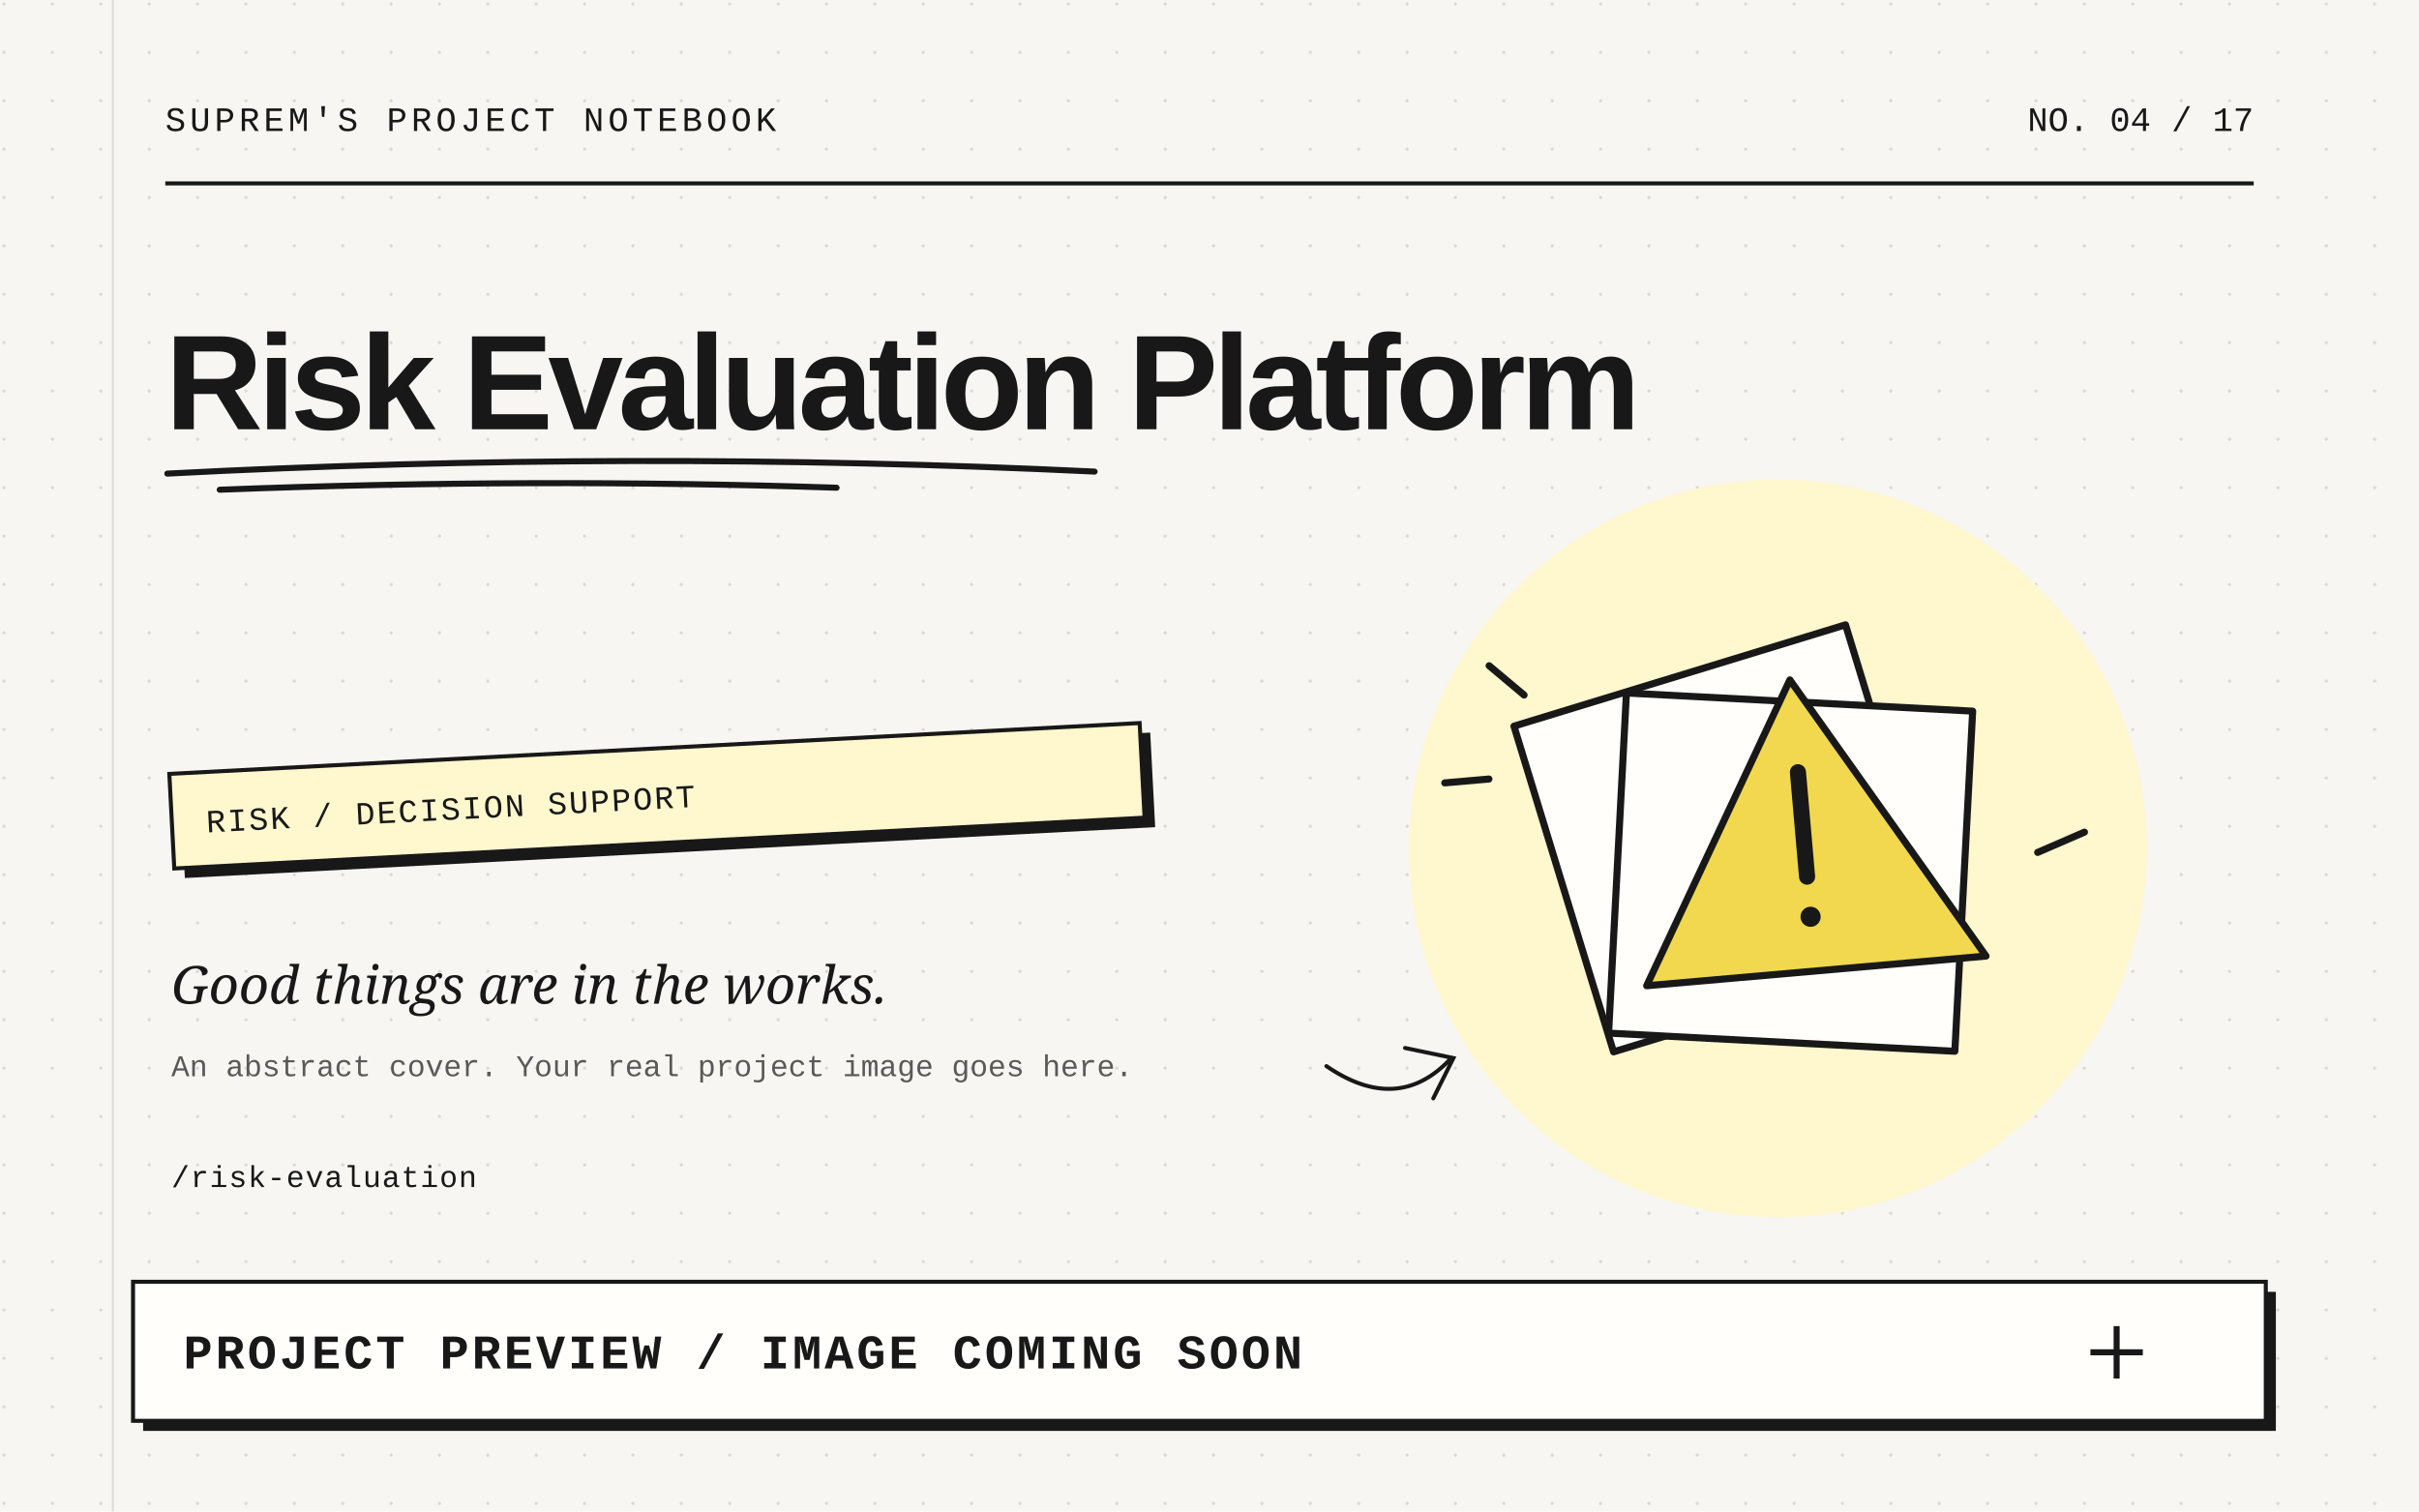
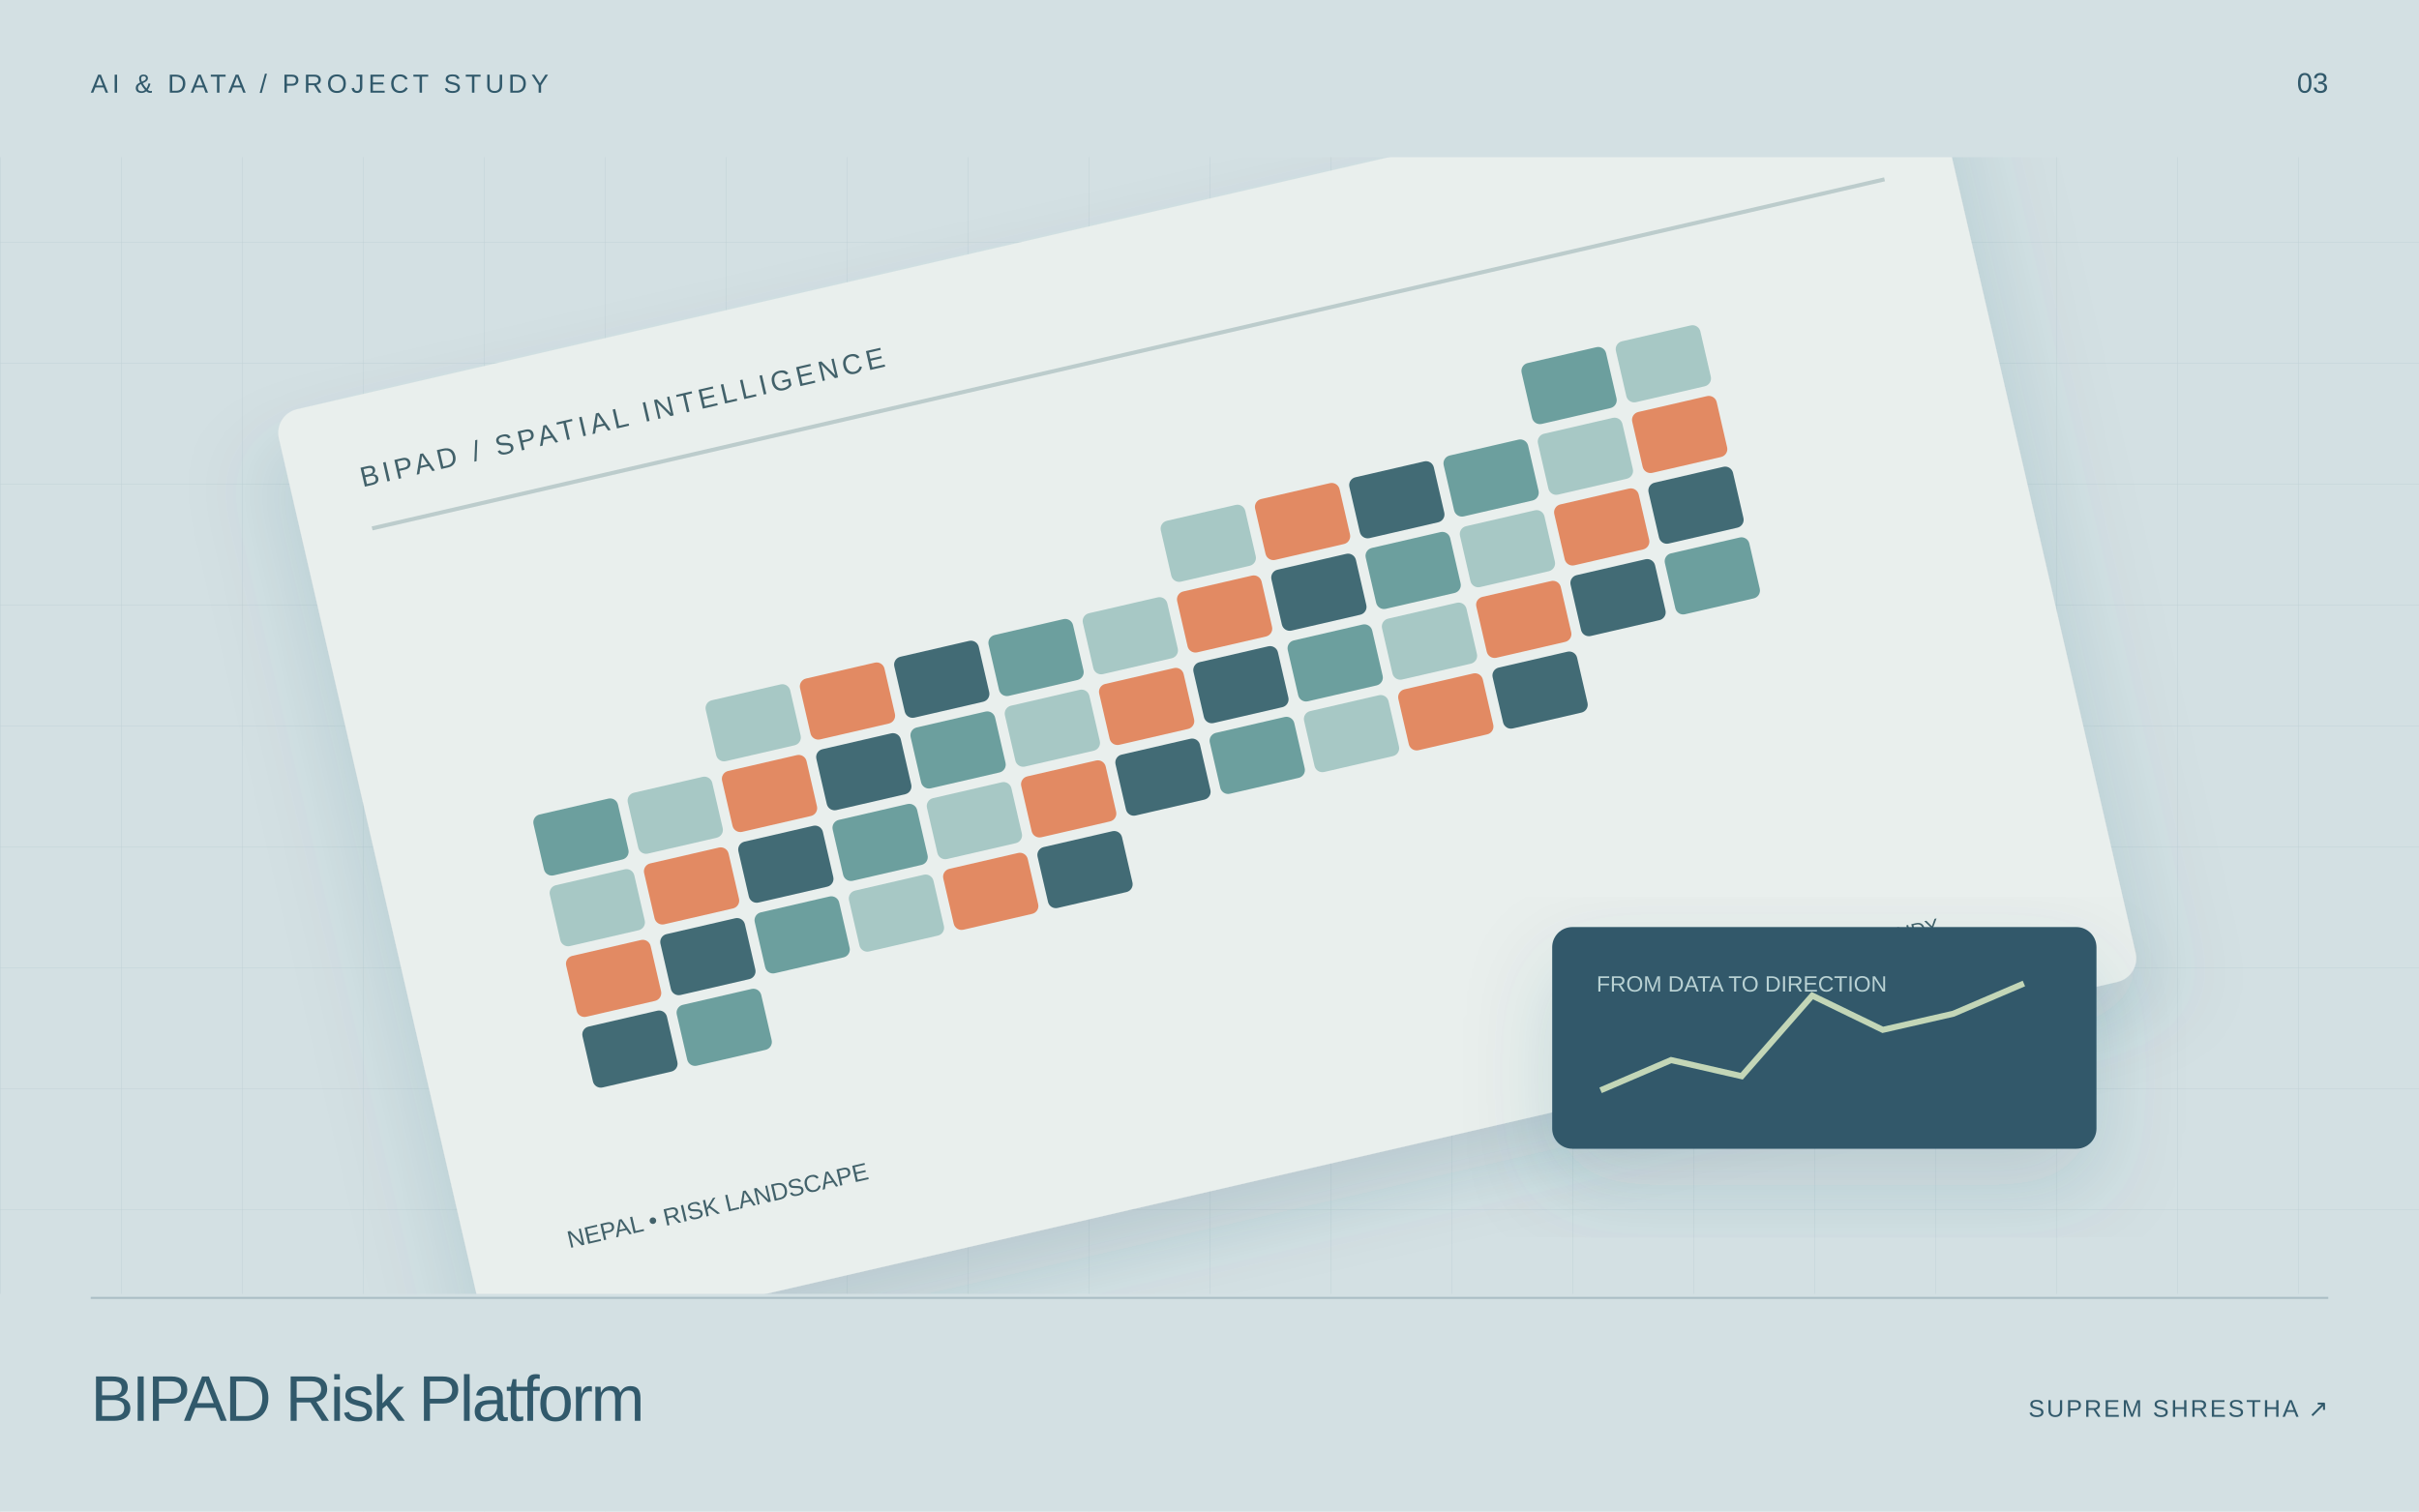
- <svg xmlns="http://www.w3.org/2000/svg" width="1200" height="750" viewBox="0 0 1200 750" role="img" aria-labelledby="title description">
+ <svg xmlns="http://www.w3.org/2000/svg" width="1200" height="750" viewBox="0 0 1200 750" role="img" aria-labelledby="title desc">
  <defs>
-     <pattern id="paper-dots" width="24" height="24" patternUnits="userSpaceOnUse">
-       <circle cx="2" cy="2" r="0.8" fill="#181818" opacity="0.13" />
+     <filter id="shadow" x="-30%" y="-30%" width="160%" height="170%">
+       <feDropShadow dx="0" dy="18" stdDeviation="22" flood-color="#31596b" flood-opacity=".16" />
+     </filter>
+     <pattern id="grid" width="60" height="60" patternUnits="userSpaceOnUse">
+       <path d="M60 0H0V60" fill="none" stroke="#31596b" stroke-width=".6" opacity=".09" />
    </pattern>
  </defs>
-   <rect width="1200" height="750" fill="#f7f6f2" />
-   <rect width="1200" height="750" fill="url(#paper-dots)" />
-   <path d="M56 0v750" fill="none" stroke="#181818" stroke-width="1" opacity="0.12" />
-   <g fill="#181818" font-family="Arial, Helvetica, sans-serif">
-     <text x="82" y="65" font-family="Courier New, monospace" font-size="17" letter-spacing="2">SUPREM'S PROJECT NOTEBOOK</text>
-     <text x="1118" y="65" text-anchor="end" font-family="Courier New, monospace" font-size="17">NO. 04 / 17</text>
-     <path d="M82 91h1036" fill="none" stroke="#181818" stroke-width="2" />
-     <text font-size="67" font-weight="700" letter-spacing="-2.5">
-       <tspan x="82" y="213">Risk Evaluation Platform</tspan>
-     </text>
-     <path d="M83 235q230-12 460-1m-434 9q155-6 306-1" fill="none" stroke="#181818" stroke-width="3" stroke-linecap="round" />
-     <g transform="translate(84 384) rotate(-3)">
-       <rect x="5" y="5" width="482" height="47" fill="#181818" />
-       <rect width="482" height="47" fill="#fff7ce" stroke="#181818" stroke-width="2" />
-       <text x="17" y="30" font-family="Courier New, monospace" font-size="16" letter-spacing="1">RISK / DECISION SUPPORT</text>
-     </g>
-     <text x="85" y="498" font-family="Georgia, serif" font-size="26" font-style="italic">Good things are in the works.</text>
-     <text x="85" y="534" font-family="Courier New, monospace" font-size="15" fill="#595959">An abstract cover. Your real project image goes here.</text>
-     <text x="85" y="589" font-family="Courier New, monospace" font-size="15" letter-spacing="0.5">/risk-evaluation</text>
+   <rect x="0" y="0" width="1200" height="750" rx="0" fill="#d3e0e3" />
+   <rect x="0" y="0" width="1200" height="750" rx="0" fill="url(#grid)" />
+   <g transform="rotate(-13 600 350)">
+     <rect x="180" y="105" width="840" height="480" rx="12" fill="#e9efed" filter="url(#shadow)" />
+     <line x1="215" y1="171" x2="985" y2="171" stroke="#bccccc" stroke-width="2" />
+     <text x="215" y="150" font-family="Arial,sans-serif" font-size="14" fill="#42616a" letter-spacing="2">BIPAD / SPATIAL INTELLIGENCE</text>
+     <rect x="788" y="220" width="43" height="31" rx="4" fill="#6c9f9e" />
+     <rect x="836" y="220" width="43" height="31" rx="4" fill="#a7c8c5" />
+     <rect x="596" y="256" width="43" height="31" rx="4" fill="#a7c8c5" />
+     <rect x="644" y="256" width="43" height="31" rx="4" fill="#e28a63" />
+     <rect x="692" y="256" width="43" height="31" rx="4" fill="#426b75" />
+     <rect x="740" y="256" width="43" height="31" rx="4" fill="#6c9f9e" />
+     <rect x="788" y="256" width="43" height="31" rx="4" fill="#a7c8c5" />
+     <rect x="836" y="256" width="43" height="31" rx="4" fill="#e28a63" />
+     <rect x="356" y="292" width="43" height="31" rx="4" fill="#a7c8c5" />
+     <rect x="404" y="292" width="43" height="31" rx="4" fill="#e28a63" />
+     <rect x="452" y="292" width="43" height="31" rx="4" fill="#426b75" />
+     <rect x="500" y="292" width="43" height="31" rx="4" fill="#6c9f9e" />
+     <rect x="548" y="292" width="43" height="31" rx="4" fill="#a7c8c5" />
+     <rect x="596" y="292" width="43" height="31" rx="4" fill="#e28a63" />
+     <rect x="644" y="292" width="43" height="31" rx="4" fill="#426b75" />
+     <rect x="692" y="292" width="43" height="31" rx="4" fill="#6c9f9e" />
+     <rect x="740" y="292" width="43" height="31" rx="4" fill="#a7c8c5" />
+     <rect x="788" y="292" width="43" height="31" rx="4" fill="#e28a63" />
+     <rect x="836" y="292" width="43" height="31" rx="4" fill="#426b75" />
+     <rect x="260" y="328" width="43" height="31" rx="4" fill="#6c9f9e" />
+     <rect x="308" y="328" width="43" height="31" rx="4" fill="#a7c8c5" />
+     <rect x="356" y="328" width="43" height="31" rx="4" fill="#e28a63" />
+     <rect x="404" y="328" width="43" height="31" rx="4" fill="#426b75" />
+     <rect x="452" y="328" width="43" height="31" rx="4" fill="#6c9f9e" />
+     <rect x="500" y="328" width="43" height="31" rx="4" fill="#a7c8c5" />
+     <rect x="548" y="328" width="43" height="31" rx="4" fill="#e28a63" />
+     <rect x="596" y="328" width="43" height="31" rx="4" fill="#426b75" />
+     <rect x="644" y="328" width="43" height="31" rx="4" fill="#6c9f9e" />
+     <rect x="692" y="328" width="43" height="31" rx="4" fill="#a7c8c5" />
+     <rect x="740" y="328" width="43" height="31" rx="4" fill="#e28a63" />
+     <rect x="788" y="328" width="43" height="31" rx="4" fill="#426b75" />
+     <rect x="836" y="328" width="43" height="31" rx="4" fill="#6c9f9e" />
+     <rect x="260" y="364" width="43" height="31" rx="4" fill="#a7c8c5" />
+     <rect x="308" y="364" width="43" height="31" rx="4" fill="#e28a63" />
+     <rect x="356" y="364" width="43" height="31" rx="4" fill="#426b75" />
+     <rect x="404" y="364" width="43" height="31" rx="4" fill="#6c9f9e" />
+     <rect x="452" y="364" width="43" height="31" rx="4" fill="#a7c8c5" />
+     <rect x="500" y="364" width="43" height="31" rx="4" fill="#e28a63" />
+     <rect x="548" y="364" width="43" height="31" rx="4" fill="#426b75" />
+     <rect x="596" y="364" width="43" height="31" rx="4" fill="#6c9f9e" />
+     <rect x="644" y="364" width="43" height="31" rx="4" fill="#a7c8c5" />
+     <rect x="692" y="364" width="43" height="31" rx="4" fill="#e28a63" />
+     <rect x="740" y="364" width="43" height="31" rx="4" fill="#426b75" />
+     <rect x="260" y="400" width="43" height="31" rx="4" fill="#e28a63" />
+     <rect x="308" y="400" width="43" height="31" rx="4" fill="#426b75" />
+     <rect x="356" y="400" width="43" height="31" rx="4" fill="#6c9f9e" />
+     <rect x="404" y="400" width="43" height="31" rx="4" fill="#a7c8c5" />
+     <rect x="452" y="400" width="43" height="31" rx="4" fill="#e28a63" />
+     <rect x="500" y="400" width="43" height="31" rx="4" fill="#426b75" />
+     <rect x="260" y="436" width="43" height="31" rx="4" fill="#426b75" />
+     <rect x="308" y="436" width="43" height="31" rx="4" fill="#6c9f9e" />
+     <text x="230" y="541" font-family="Arial,sans-serif" font-size="12" fill="#42616a">NEPAL • RISK LANDSCAPE</text>
+     <text x="856" y="541" font-family="Arial,sans-serif" font-size="10" fill="#42616a">MODEL STUDY</text>
  </g>
-   <circle cx="882" cy="421" r="183" fill="#fff7ce" />
-   <g transform="translate(884 419) rotate(-5)" fill="none" stroke="#181818" stroke-width="3.5" stroke-linecap="round" stroke-linejoin="round">
-     <rect x="-110" y="-95" width="172" height="169" transform="rotate(-12)" fill="#fffefb" />
-     <rect x="-81" y="-71" width="172" height="169" transform="rotate(8)" fill="#fffefb" />
-     <path d="M-73 64L11-81l85 145H-73z" fill="#f1d84f" />
-     <path d="M11-35V17" stroke-width="8" />
-     <circle cx="11" cy="37" r="5" fill="#181818" stroke="none" />
-     <path d="M-142-45h-22m43-40-16-16M126 15l24-8" />
+   <g transform="translate(770 460)" filter="url(#shadow)">
+     <rect x="0" y="0" width="270" height="110" rx="10" fill="#31596b" />
+     <text x="22" y="32" font-family="Arial,sans-serif" font-size="11" fill="#b9d1d3">FROM DATA TO DIRECTION</text>
+     <path d="M24 81l35-15 35 8 35-40 35 17 35-8 35-15" fill="none" stroke="#c3d6b7" stroke-width="3" />
  </g>
-   <path d="M658 529q35 24 61-3m-22-6 24 5-10 20" fill="none" stroke="#181818" stroke-width="2" stroke-linecap="round" />
-   <rect x="71" y="641" width="1058" height="69" fill="#181818" />
-   <rect x="66" y="636" width="1058" height="69" fill="#fffefb" stroke="#181818" stroke-width="2" />
-   <text x="91" y="679" fill="#181818" font-family="Courier New, monospace" font-size="24" font-weight="700" letter-spacing="1.5">PROJECT PREVIEW / IMAGE COMING SOON</text>
-   <path d="M1050 658v26m-13-13h26" fill="none" stroke="#181818" stroke-width="3" />
+   <rect x="0" y="0" width="1200" height="78" rx="0" fill="#d3e0e3" />
+   <text x="45" y="46" font-family="Arial,sans-serif" font-size="13" fill="#31596b" letter-spacing="2">AI &amp; DATA / PROJECT STUDY</text>
+   <text x="1155" y="46" font-family="Arial,sans-serif" font-size="14" fill="#31596b" text-anchor="end">03</text>
+   <rect x="0" y="642" width="1200" height="108" rx="0" fill="#d3e0e3" />
+   <line x1="45" y1="644" x2="1155" y2="644" stroke="#31596b" stroke-width="1" opacity=".25" />
+   <text x="45" y="705" font-family="Arial,sans-serif" font-size="32" fill="#31596b" letter-spacing="-1">BIPAD Risk Platform</text>
+   <text x="1155" y="703" font-family="Arial,sans-serif" font-size="12" fill="#31596b" text-anchor="end" letter-spacing="1">SUPREM SHRESTHA ↗</text>
</svg>
